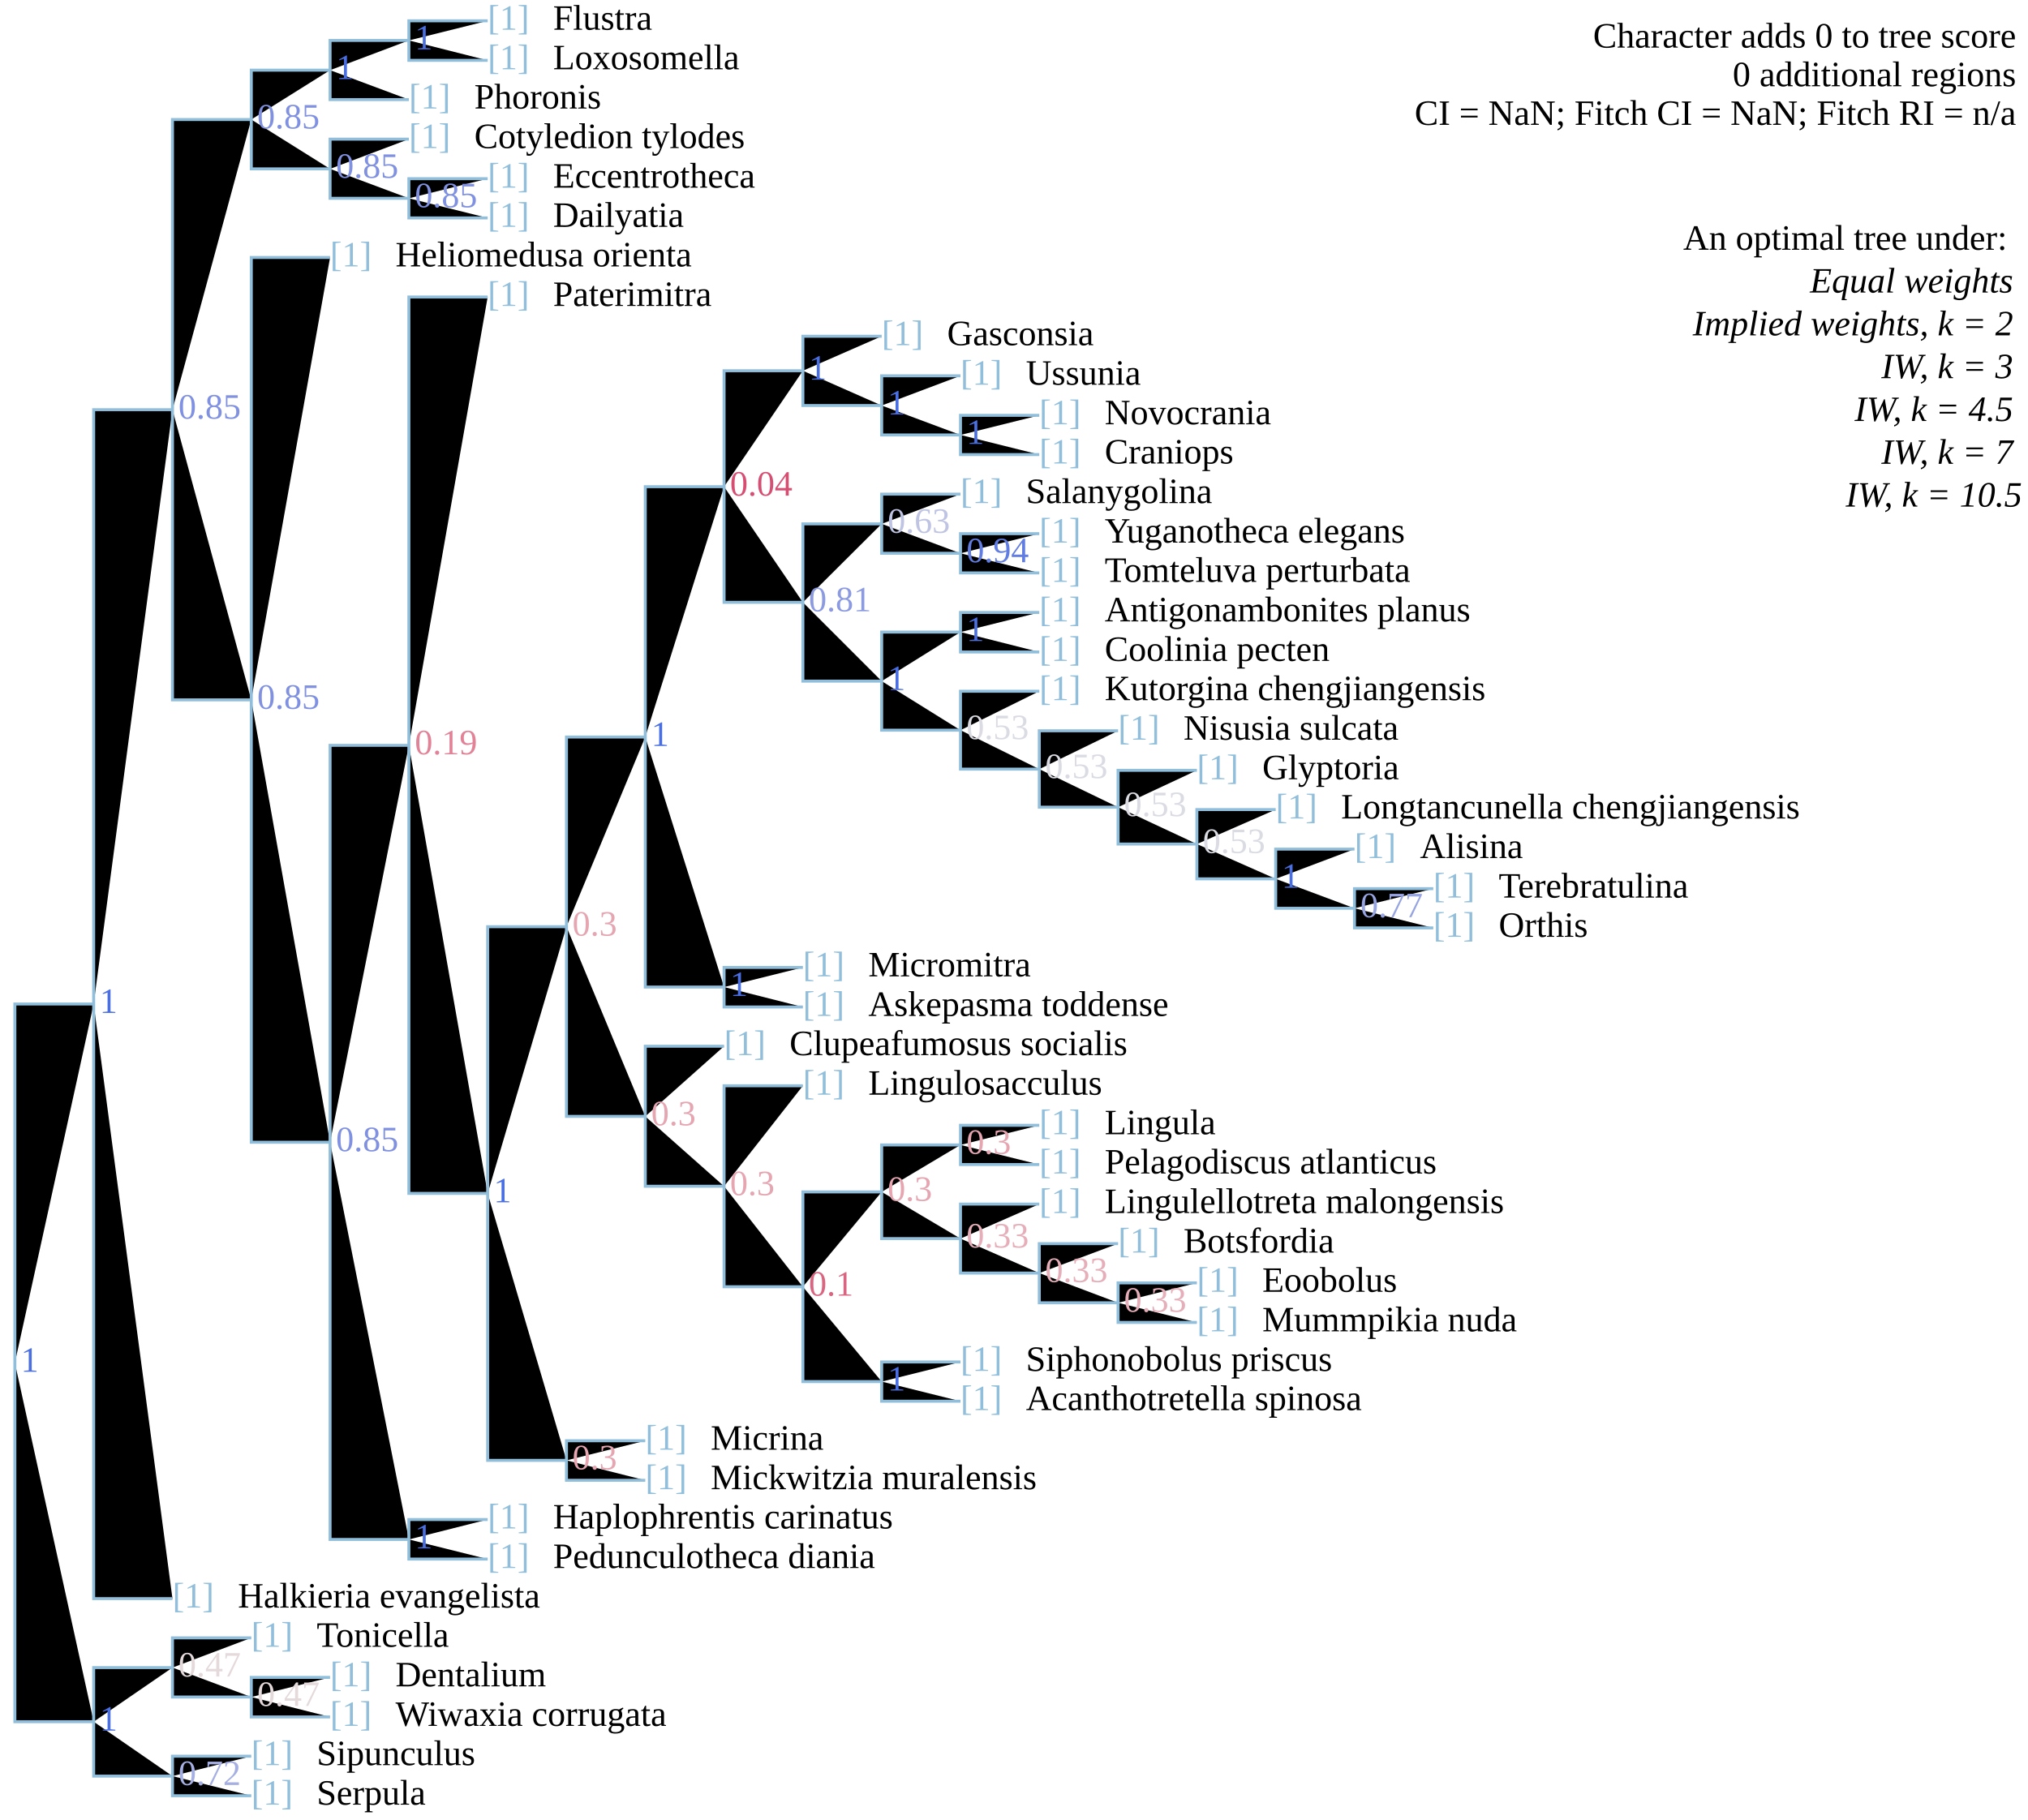
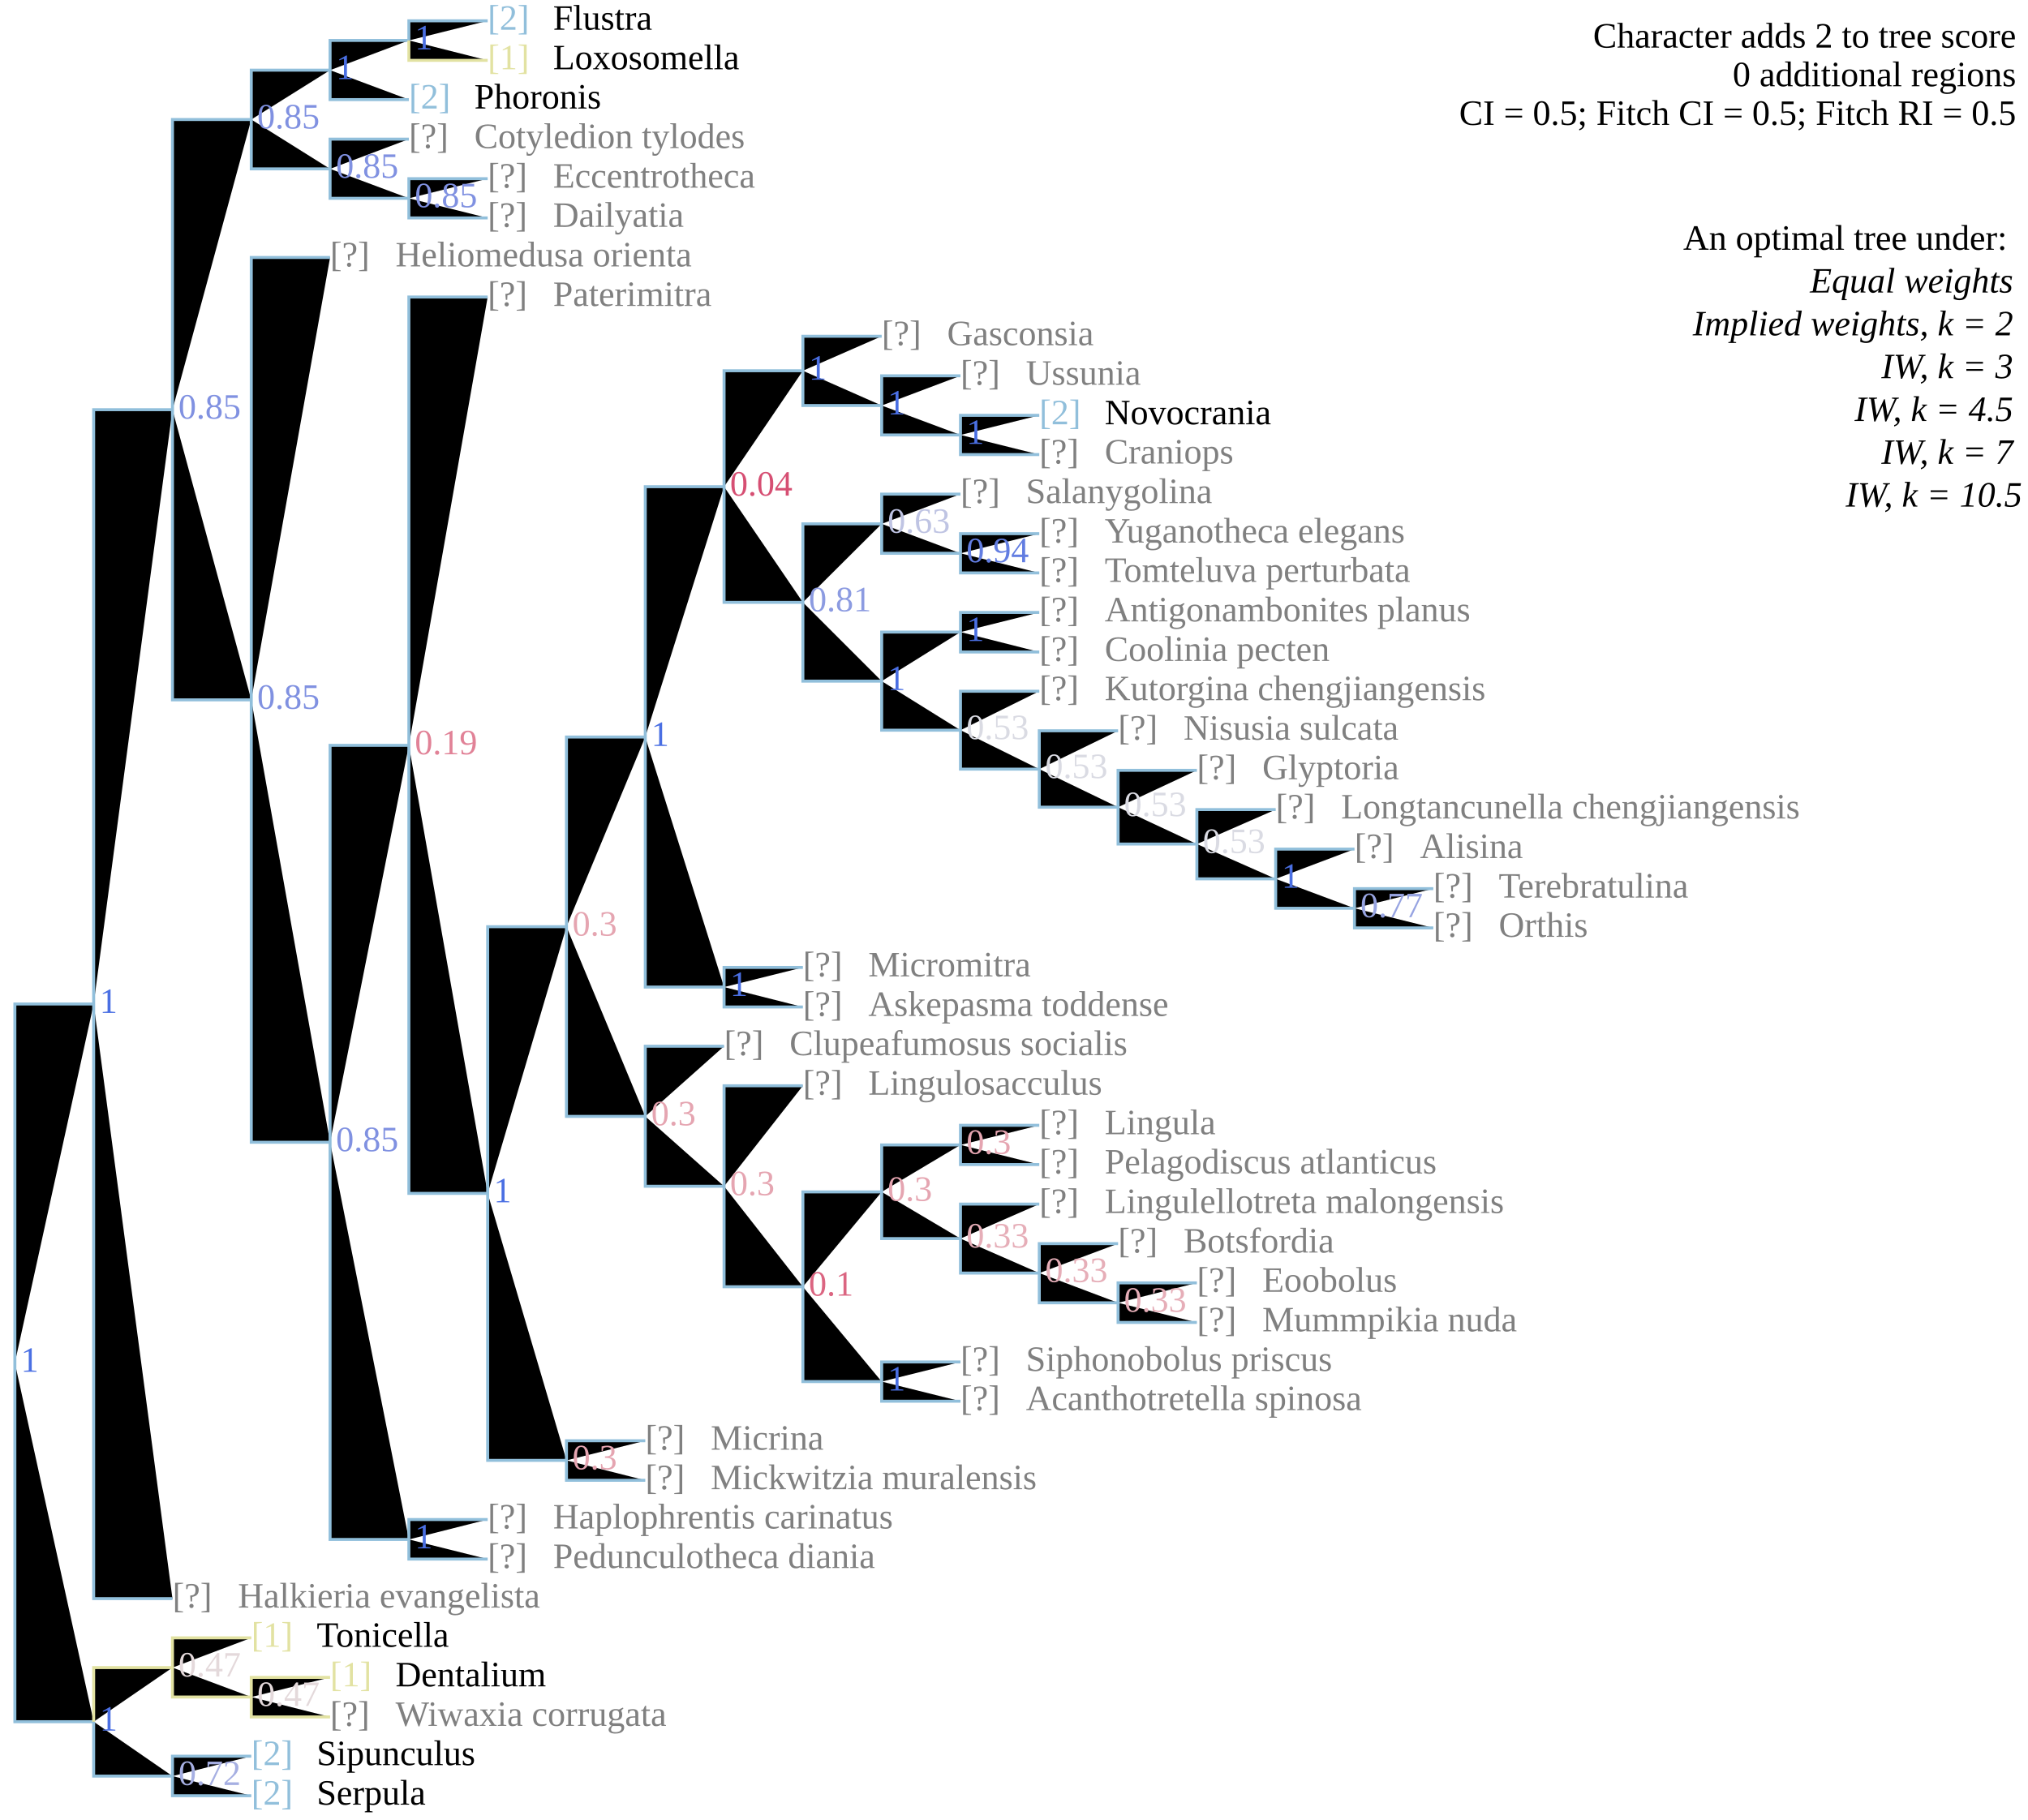
<svg xmlns="http://www.w3.org/2000/svg" version="1.1" width="682" height="612" class="tree" data-char="188">
-   <text x="678" y="16" text-anchor="end" class="stepsLabel">Character adds <tspan class="score">0</tspan> to tree score</text>
+   <text x="678" y="16" text-anchor="end" class="stepsLabel">Character adds <tspan class="score">2</tspan> to tree score</text>
  <text x="678" y="29" text-anchor="end" class="stepsLabel">
    <tspan class="score">0</tspan> additional regions</text>
-   <text x="678" y="42" text-anchor="end" class="stepsLabel">CI = NaN; Fitch CI = NaN; Fitch RI = n/a</text>
+   <text x="678" y="42" text-anchor="end" class="stepsLabel">CI = 0.5; Fitch CI = 0.5; Fitch RI = 0.5</text>
  <text x="678" y="68" text-anchor="end" class="stepsLabel">
    <tspan dy="16">An optimal tree under:</tspan>
    <tspan x="680" style="font-style:italic" class="notThisAn" dy="1.2em">Equal weights</tspan>
    <tspan x="680" style="font-style:italic" class="notThisAn" dy="1.2em">Implied weights, k = 2</tspan>
    <tspan x="680" style="font-style:italic" class="notThisAn" dy="1.2em">IW, k = 3</tspan>
    <tspan x="680" style="font-style:italic" class="thisAn" dy="1.2em">IW, k = 4.5</tspan>
    <tspan x="680" style="font-style:italic" class="notThisAn" dy="1.2em">IW, k = 7</tspan>
    <tspan x="680" style="font-style:italic" class="notThisAn" dy="1.2em">IW, k = 10.5</tspan>
  </text>
-   <text x="84.5" y="593.7" fill="#91bfdb" class="flag">[1]</text>
+   <text x="84.5" y="593.7" fill="#91bfdb" class="flag">[2]</text>
  <text x="106.5" y="593.7" fill="#000" class="taxonLabel">Sipunculus</text>
-   <text x="84.5" y="607" fill="#91bfdb" class="flag">[1]</text>
+   <text x="84.5" y="607" fill="#91bfdb" class="flag">[2]</text>
  <text x="106.5" y="607" fill="#000" class="taxonLabel">Serpula</text>
-   <text x="111" y="567.2" fill="#91bfdb" class="flag">[1]</text>
+   <text x="111" y="567.2" fill="#e2e2a2" class="flag">[1]</text>
  <text x="133" y="567.2" fill="#000" class="taxonLabel">Dentalium</text>
-   <text x="111" y="580.5" fill="#91bfdb" class="flag">[1]</text>
-   <text x="133" y="580.5" fill="#000" class="taxonLabel">Wiwaxia corrugata</text>
-   <text x="84.5" y="553.9" fill="#91bfdb" class="flag">[1]</text>
+   <text x="111" y="580.5" fill="grey" class="flag">[?]</text>
+   <text x="133" y="580.5" fill="grey" class="taxonLabel">Wiwaxia corrugata</text>
+   <text x="84.5" y="553.9" fill="#e2e2a2" class="flag">[1]</text>
  <text x="106.5" y="553.9" fill="#000" class="taxonLabel">Tonicella</text>
-   <text x="164" y="514.1" fill="#91bfdb" class="flag">[1]</text>
-   <text x="186" y="514.1" fill="#000" class="taxonLabel">Haplophrentis carinatus</text>
-   <text x="164" y="527.4" fill="#91bfdb" class="flag">[1]</text>
-   <text x="186" y="527.4" fill="#000" class="taxonLabel">Pedunculotheca diania</text>
-   <text x="217" y="487.6" fill="#91bfdb" class="flag">[1]</text>
-   <text x="239" y="487.6" fill="#000" class="taxonLabel">Micrina</text>
-   <text x="217" y="500.9" fill="#91bfdb" class="flag">[1]</text>
-   <text x="239" y="500.9" fill="#000" class="taxonLabel">Mickwitzia muralensis</text>
-   <text x="323" y="461.1" fill="#91bfdb" class="flag">[1]</text>
-   <text x="345" y="461.1" fill="#000" class="taxonLabel">Siphonobolus priscus</text>
-   <text x="323" y="474.3" fill="#91bfdb" class="flag">[1]</text>
-   <text x="345" y="474.3" fill="#000" class="taxonLabel">Acanthotretella spinosa</text>
-   <text x="402.5" y="434.5" fill="#91bfdb" class="flag">[1]</text>
-   <text x="424.5" y="434.5" fill="#000" class="taxonLabel">Eoobolus</text>
-   <text x="402.5" y="447.8" fill="#91bfdb" class="flag">[1]</text>
-   <text x="424.5" y="447.8" fill="#000" class="taxonLabel">Mummpikia nuda</text>
-   <text x="376" y="421.3" fill="#91bfdb" class="flag">[1]</text>
-   <text x="398" y="421.3" fill="#000" class="taxonLabel">Botsfordia</text>
-   <text x="349.5" y="408" fill="#91bfdb" class="flag">[1]</text>
-   <text x="371.5" y="408" fill="#000" class="taxonLabel">Lingulellotreta malongensis</text>
-   <text x="349.5" y="381.5" fill="#91bfdb" class="flag">[1]</text>
-   <text x="371.5" y="381.5" fill="#000" class="taxonLabel">Lingula</text>
-   <text x="349.5" y="394.7" fill="#91bfdb" class="flag">[1]</text>
-   <text x="371.5" y="394.7" fill="#000" class="taxonLabel">Pelagodiscus atlanticus</text>
-   <text x="270" y="368.2" fill="#91bfdb" class="flag">[1]</text>
-   <text x="292" y="368.2" fill="#000" class="taxonLabel">Lingulosacculus</text>
-   <text x="243.5" y="354.9" fill="#91bfdb" class="flag">[1]</text>
-   <text x="265.5" y="354.9" fill="#000" class="taxonLabel">Clupeafumosus socialis</text>
-   <text x="270" y="328.4" fill="#91bfdb" class="flag">[1]</text>
-   <text x="292" y="328.4" fill="#000" class="taxonLabel">Micromitra</text>
-   <text x="270" y="341.7" fill="#91bfdb" class="flag">[1]</text>
-   <text x="292" y="341.7" fill="#000" class="taxonLabel">Askepasma toddense</text>
-   <text x="482" y="301.9" fill="#91bfdb" class="flag">[1]</text>
-   <text x="504" y="301.9" fill="#000" class="taxonLabel">Terebratulina</text>
-   <text x="482" y="315.1" fill="#91bfdb" class="flag">[1]</text>
-   <text x="504" y="315.1" fill="#000" class="taxonLabel">Orthis</text>
-   <text x="455.5" y="288.6" fill="#91bfdb" class="flag">[1]</text>
-   <text x="477.5" y="288.6" fill="#000" class="taxonLabel">Alisina</text>
-   <text x="429" y="275.3" fill="#91bfdb" class="flag">[1]</text>
-   <text x="451" y="275.3" fill="#000" class="taxonLabel">Longtancunella chengjiangensis</text>
-   <text x="402.5" y="262.1" fill="#91bfdb" class="flag">[1]</text>
-   <text x="424.5" y="262.1" fill="#000" class="taxonLabel">Glyptoria</text>
-   <text x="376" y="248.8" fill="#91bfdb" class="flag">[1]</text>
-   <text x="398" y="248.8" fill="#000" class="taxonLabel">Nisusia sulcata</text>
-   <text x="349.5" y="235.5" fill="#91bfdb" class="flag">[1]</text>
-   <text x="371.5" y="235.5" fill="#000" class="taxonLabel">Kutorgina chengjiangensis</text>
-   <text x="349.5" y="209" fill="#91bfdb" class="flag">[1]</text>
-   <text x="371.5" y="209" fill="#000" class="taxonLabel">Antigonambonites planus</text>
-   <text x="349.5" y="222.3" fill="#91bfdb" class="flag">[1]</text>
-   <text x="371.5" y="222.3" fill="#000" class="taxonLabel">Coolinia pecten</text>
-   <text x="349.5" y="182.5" fill="#91bfdb" class="flag">[1]</text>
-   <text x="371.5" y="182.5" fill="#000" class="taxonLabel">Yuganotheca elegans</text>
-   <text x="349.5" y="195.7" fill="#91bfdb" class="flag">[1]</text>
-   <text x="371.5" y="195.7" fill="#000" class="taxonLabel">Tomteluva perturbata</text>
-   <text x="323" y="169.2" fill="#91bfdb" class="flag">[1]</text>
-   <text x="345" y="169.2" fill="#000" class="taxonLabel">Salanygolina</text>
-   <text x="349.5" y="142.7" fill="#91bfdb" class="flag">[1]</text>
+   <text x="164" y="514.1" fill="grey" class="flag">[?]</text>
+   <text x="186" y="514.1" fill="grey" class="taxonLabel">Haplophrentis carinatus</text>
+   <text x="164" y="527.4" fill="grey" class="flag">[?]</text>
+   <text x="186" y="527.4" fill="grey" class="taxonLabel">Pedunculotheca diania</text>
+   <text x="217" y="487.6" fill="grey" class="flag">[?]</text>
+   <text x="239" y="487.6" fill="grey" class="taxonLabel">Micrina</text>
+   <text x="217" y="500.9" fill="grey" class="flag">[?]</text>
+   <text x="239" y="500.9" fill="grey" class="taxonLabel">Mickwitzia muralensis</text>
+   <text x="323" y="461.1" fill="grey" class="flag">[?]</text>
+   <text x="345" y="461.1" fill="grey" class="taxonLabel">Siphonobolus priscus</text>
+   <text x="323" y="474.3" fill="grey" class="flag">[?]</text>
+   <text x="345" y="474.3" fill="grey" class="taxonLabel">Acanthotretella spinosa</text>
+   <text x="402.5" y="434.5" fill="grey" class="flag">[?]</text>
+   <text x="424.5" y="434.5" fill="grey" class="taxonLabel">Eoobolus</text>
+   <text x="402.5" y="447.8" fill="grey" class="flag">[?]</text>
+   <text x="424.5" y="447.8" fill="grey" class="taxonLabel">Mummpikia nuda</text>
+   <text x="376" y="421.3" fill="grey" class="flag">[?]</text>
+   <text x="398" y="421.3" fill="grey" class="taxonLabel">Botsfordia</text>
+   <text x="349.5" y="408" fill="grey" class="flag">[?]</text>
+   <text x="371.5" y="408" fill="grey" class="taxonLabel">Lingulellotreta malongensis</text>
+   <text x="349.5" y="381.5" fill="grey" class="flag">[?]</text>
+   <text x="371.5" y="381.5" fill="grey" class="taxonLabel">Lingula</text>
+   <text x="349.5" y="394.7" fill="grey" class="flag">[?]</text>
+   <text x="371.5" y="394.7" fill="grey" class="taxonLabel">Pelagodiscus atlanticus</text>
+   <text x="270" y="368.2" fill="grey" class="flag">[?]</text>
+   <text x="292" y="368.2" fill="grey" class="taxonLabel">Lingulosacculus</text>
+   <text x="243.5" y="354.9" fill="grey" class="flag">[?]</text>
+   <text x="265.5" y="354.9" fill="grey" class="taxonLabel">Clupeafumosus socialis</text>
+   <text x="270" y="328.4" fill="grey" class="flag">[?]</text>
+   <text x="292" y="328.4" fill="grey" class="taxonLabel">Micromitra</text>
+   <text x="270" y="341.7" fill="grey" class="flag">[?]</text>
+   <text x="292" y="341.7" fill="grey" class="taxonLabel">Askepasma toddense</text>
+   <text x="482" y="301.9" fill="grey" class="flag">[?]</text>
+   <text x="504" y="301.9" fill="grey" class="taxonLabel">Terebratulina</text>
+   <text x="482" y="315.1" fill="grey" class="flag">[?]</text>
+   <text x="504" y="315.1" fill="grey" class="taxonLabel">Orthis</text>
+   <text x="455.5" y="288.6" fill="grey" class="flag">[?]</text>
+   <text x="477.5" y="288.6" fill="grey" class="taxonLabel">Alisina</text>
+   <text x="429" y="275.3" fill="grey" class="flag">[?]</text>
+   <text x="451" y="275.3" fill="grey" class="taxonLabel">Longtancunella chengjiangensis</text>
+   <text x="402.5" y="262.1" fill="grey" class="flag">[?]</text>
+   <text x="424.5" y="262.1" fill="grey" class="taxonLabel">Glyptoria</text>
+   <text x="376" y="248.8" fill="grey" class="flag">[?]</text>
+   <text x="398" y="248.8" fill="grey" class="taxonLabel">Nisusia sulcata</text>
+   <text x="349.5" y="235.5" fill="grey" class="flag">[?]</text>
+   <text x="371.5" y="235.5" fill="grey" class="taxonLabel">Kutorgina chengjiangensis</text>
+   <text x="349.5" y="209" fill="grey" class="flag">[?]</text>
+   <text x="371.5" y="209" fill="grey" class="taxonLabel">Antigonambonites planus</text>
+   <text x="349.5" y="222.3" fill="grey" class="flag">[?]</text>
+   <text x="371.5" y="222.3" fill="grey" class="taxonLabel">Coolinia pecten</text>
+   <text x="349.5" y="182.5" fill="grey" class="flag">[?]</text>
+   <text x="371.5" y="182.5" fill="grey" class="taxonLabel">Yuganotheca elegans</text>
+   <text x="349.5" y="195.7" fill="grey" class="flag">[?]</text>
+   <text x="371.5" y="195.7" fill="grey" class="taxonLabel">Tomteluva perturbata</text>
+   <text x="323" y="169.2" fill="grey" class="flag">[?]</text>
+   <text x="345" y="169.2" fill="grey" class="taxonLabel">Salanygolina</text>
+   <text x="349.5" y="142.7" fill="#91bfdb" class="flag">[2]</text>
  <text x="371.5" y="142.7" fill="#000" class="taxonLabel">Novocrania</text>
-   <text x="349.5" y="155.9" fill="#91bfdb" class="flag">[1]</text>
-   <text x="371.5" y="155.9" fill="#000" class="taxonLabel">Craniops</text>
-   <text x="323" y="129.4" fill="#91bfdb" class="flag">[1]</text>
-   <text x="345" y="129.4" fill="#000" class="taxonLabel">Ussunia</text>
-   <text x="296.5" y="116.1" fill="#91bfdb" class="flag">[1]</text>
-   <text x="318.5" y="116.1" fill="#000" class="taxonLabel">Gasconsia</text>
-   <text x="164" y="102.9" fill="#91bfdb" class="flag">[1]</text>
-   <text x="186" y="102.9" fill="#000" class="taxonLabel">Paterimitra</text>
-   <text x="111" y="89.6" fill="#91bfdb" class="flag">[1]</text>
-   <text x="133" y="89.6" fill="#000" class="taxonLabel">Heliomedusa orienta</text>
-   <text x="164" y="63.1" fill="#91bfdb" class="flag">[1]</text>
-   <text x="186" y="63.1" fill="#000" class="taxonLabel">Eccentrotheca</text>
-   <text x="164" y="76.3" fill="#91bfdb" class="flag">[1]</text>
-   <text x="186" y="76.3" fill="#000" class="taxonLabel">Dailyatia</text>
-   <text x="137.5" y="49.8" fill="#91bfdb" class="flag">[1]</text>
-   <text x="159.5" y="49.8" fill="#000" class="taxonLabel">Cotyledion tylodes</text>
-   <text x="164" y="10" fill="#91bfdb" class="flag">[1]</text>
+   <text x="349.5" y="155.9" fill="grey" class="flag">[?]</text>
+   <text x="371.5" y="155.9" fill="grey" class="taxonLabel">Craniops</text>
+   <text x="323" y="129.4" fill="grey" class="flag">[?]</text>
+   <text x="345" y="129.4" fill="grey" class="taxonLabel">Ussunia</text>
+   <text x="296.5" y="116.1" fill="grey" class="flag">[?]</text>
+   <text x="318.5" y="116.1" fill="grey" class="taxonLabel">Gasconsia</text>
+   <text x="164" y="102.9" fill="grey" class="flag">[?]</text>
+   <text x="186" y="102.9" fill="grey" class="taxonLabel">Paterimitra</text>
+   <text x="111" y="89.6" fill="grey" class="flag">[?]</text>
+   <text x="133" y="89.6" fill="grey" class="taxonLabel">Heliomedusa orienta</text>
+   <text x="164" y="63.1" fill="grey" class="flag">[?]</text>
+   <text x="186" y="63.1" fill="grey" class="taxonLabel">Eccentrotheca</text>
+   <text x="164" y="76.3" fill="grey" class="flag">[?]</text>
+   <text x="186" y="76.3" fill="grey" class="taxonLabel">Dailyatia</text>
+   <text x="137.5" y="49.8" fill="grey" class="flag">[?]</text>
+   <text x="159.5" y="49.8" fill="grey" class="taxonLabel">Cotyledion tylodes</text>
+   <text x="164" y="10" fill="#91bfdb" class="flag">[2]</text>
  <text x="186" y="10" fill="#000" class="taxonLabel">Flustra</text>
-   <text x="164" y="23.3" fill="#91bfdb" class="flag">[1]</text>
+   <text x="164" y="23.3" fill="#e2e2a2" class="flag">[1]</text>
  <text x="186" y="23.3" fill="#000" class="taxonLabel">Loxosomella</text>
-   <text x="137.5" y="36.5" fill="#91bfdb" class="flag">[1]</text>
+   <text x="137.5" y="36.5" fill="#91bfdb" class="flag">[2]</text>
  <text x="159.5" y="36.5" fill="#000" class="taxonLabel">Phoronis</text>
-   <text x="58" y="540.7" fill="#91bfdb" class="flag">[1]</text>
-   <text x="80" y="540.7" fill="#000" class="taxonLabel">Halkieria evangelista</text>
-   <path d="M5,458.4V337.7H31.5M31.5,337.7V137.8H58M58,137.8V40.2H84.5M84.5,40.2V23.6H111M111,23.6V13.6H137.5M137.5,13.6V7H164M137.5,13.6V20.3H164M111,23.6V33.5H137.5M84.5,40.2V56.8H111M111,56.8V46.8H137.5M111,56.8V66.7H137.5M137.5,66.7V60.1H164M137.5,66.7V73.3H164M58,137.8V235.4H84.5M84.5,235.4V86.6H111M84.5,235.4V384.2H111M111,384.2V250.7H137.5M137.5,250.7V99.9H164M137.5,250.7V401.4H164M164,401.4V311.7H190.5M190.5,311.7V247.9H217M217,247.9V163.7H243.5M243.5,163.7V124.7H270M270,124.7V113.1H296.5M270,124.7V136.4H296.5M296.5,136.4V126.4H323M296.5,136.4V146.3H323M323,146.3V139.7H349.5M323,146.3V152.9H349.5M243.5,163.7V202.6H270M270,202.6V176.2H296.5M296.5,176.2V166.2H323M296.5,176.2V186.1H323M323,186.1V179.5H349.5M323,186.1V192.7H349.5M270,202.6V229.1H296.5M296.5,229.1V212.6H323M323,212.6V206H349.5M323,212.6V219.3H349.5M296.5,229.1V245.6H323M323,245.6V232.5H349.5M323,245.6V258.7H349.5M349.5,258.7V245.8H376M349.5,258.7V271.5H376M376,271.5V259.1H402.5M376,271.5V283.9H402.5M402.5,283.9V272.3H429M402.5,283.9V295.6H429M429,295.6V285.6H455.5M429,295.6V305.5H455.5M455.5,305.5V298.9H482M455.5,305.5V312.1H482M217,247.9V332H243.5M243.5,332V325.4H270M243.5,332V338.7H270M190.5,311.7V375.5H217M217,375.5V351.9H243.5M217,375.5V399H243.5M243.5,399V365.2H270M243.5,399V432.8H270M270,432.8V400.9H296.5M296.5,400.9V385.1H323M323,385.1V378.5H349.5M323,385.1V391.7H349.5M296.5,400.9V416.6H323M323,416.6V405H349.5M323,416.6V428.2H349.5M349.5,428.2V418.3H376M349.5,428.2V438.2H376M376,438.2V431.5H402.5M376,438.2V444.8H402.5M270,432.8V464.7H296.5M296.5,464.7V458.1H323M296.5,464.7V471.3H323M164,401.4V491.2H190.5M190.5,491.2V484.6H217M190.5,491.2V497.9H217M111,384.2V517.8H137.5M137.5,517.8V511.1H164M137.5,517.8V524.4H164M31.5,337.7V537.7H58M5,458.4V579.1H31.5M31.5,579.1V560.9H58M58,560.9V550.9H84.5M58,560.9V570.8H84.5M84.5,570.8V564.2H111M84.5,570.8V577.5H111M31.5,579.1V597.4H58M58,597.4V590.7H84.5M58,597.4V604H84.5" stroke="#91bfdb" />
+   <text x="58" y="540.7" fill="grey" class="flag">[?]</text>
+   <text x="80" y="540.7" fill="grey" class="taxonLabel">Halkieria evangelista</text>
+   <path d="M5,458.4V337.7H31.5M31.5,337.7V137.8H58M58,137.8V40.2H84.5M84.5,40.2V23.6H111M111,23.6V13.6H137.5M137.5,13.6V7H164M111,23.6V33.5H137.5M84.5,40.2V56.8H111M111,56.8V46.8H137.5M111,56.8V66.7H137.5M137.5,66.7V60.1H164M137.5,66.7V73.3H164M58,137.8V235.4H84.5M84.5,235.4V86.6H111M84.5,235.4V384.2H111M111,384.2V250.7H137.5M137.5,250.7V99.9H164M137.5,250.7V401.4H164M164,401.4V311.7H190.5M190.5,311.7V247.9H217M217,247.9V163.7H243.5M243.5,163.7V124.7H270M270,124.7V113.1H296.5M270,124.7V136.4H296.5M296.5,136.4V126.4H323M296.5,136.4V146.3H323M323,146.3V139.7H349.5M323,146.3V152.9H349.5M243.5,163.7V202.6H270M270,202.6V176.2H296.5M296.5,176.2V166.2H323M296.5,176.2V186.1H323M323,186.1V179.5H349.5M323,186.1V192.7H349.5M270,202.6V229.1H296.5M296.5,229.1V212.6H323M323,212.6V206H349.5M323,212.6V219.3H349.5M296.5,229.1V245.6H323M323,245.6V232.5H349.5M323,245.6V258.7H349.5M349.5,258.7V245.8H376M349.5,258.7V271.5H376M376,271.5V259.1H402.5M376,271.5V283.9H402.5M402.5,283.9V272.3H429M402.5,283.9V295.6H429M429,295.6V285.6H455.5M429,295.6V305.5H455.5M455.5,305.5V298.9H482M455.5,305.5V312.1H482M217,247.9V332H243.5M243.5,332V325.4H270M243.5,332V338.7H270M190.5,311.7V375.5H217M217,375.5V351.9H243.5M217,375.5V399H243.5M243.5,399V365.2H270M243.5,399V432.8H270M270,432.8V400.9H296.5M296.5,400.9V385.1H323M323,385.1V378.5H349.5M323,385.1V391.7H349.5M296.5,400.9V416.6H323M323,416.6V405H349.5M323,416.6V428.2H349.5M349.5,428.2V418.3H376M349.5,428.2V438.2H376M376,438.2V431.5H402.5M376,438.2V444.8H402.5M270,432.8V464.7H296.5M296.5,464.7V458.1H323M296.5,464.7V471.3H323M164,401.4V491.2H190.5M190.5,491.2V484.6H217M190.5,491.2V497.9H217M111,384.2V517.8H137.5M137.5,517.8V511.1H164M137.5,517.8V524.4H164M31.5,337.7V537.7H58M5,458.4V579.1H31.5M31.5,579.1V597.4H58M58,597.4V590.7H84.5M58,597.4V604H84.5" stroke="#91bfdb" />
+   <path d="M137.5,13.6V20.3H164M31.5,579.1V560.9H58M58,560.9V550.9H84.5M58,560.9V570.8H84.5M84.5,570.8V564.2H111M84.5,570.8V577.5H111" stroke="#e2e2a2" />
  <text x="7" y="461.4" class="node" fill="#4A6FE3">1</text>
  <text x="33.5" y="340.7" class="node" fill="#4A6FE3">1</text>
  <text x="60" y="140.8" class="node" fill="#8091E1">0.85</text>
  <text x="86.5" y="43.2" class="node" fill="#8091E1">0.85</text>
  <text x="113" y="26.6" class="node" fill="#4A6FE3">1</text>
  <text x="139.5" y="16.6" class="node" fill="#4A6FE3">1</text>
  <text x="113" y="59.8" class="node" fill="#8091E1">0.85</text>
  <text x="139.5" y="69.7" class="node" fill="#8091E1">0.85</text>
  <text x="86.5" y="238.4" class="node" fill="#8091E1">0.85</text>
  <text x="113" y="387.2" class="node" fill="#8091E1">0.85</text>
  <text x="139.5" y="253.7" class="node" fill="#E18297">0.19</text>
  <text x="166" y="404.4" class="node" fill="#4A6FE3">1</text>
  <text x="192.5" y="314.7" class="node" fill="#E5A5B1">0.3</text>
  <text x="219" y="250.9" class="node" fill="#4A6FE3">1</text>
  <text x="245.5" y="166.7" class="node" fill="#D64F73">0.04</text>
  <text x="272" y="127.7" class="node" fill="#4A6FE3">1</text>
  <text x="298.5" y="139.4" class="node" fill="#4A6FE3">1</text>
  <text x="325" y="149.3" class="node" fill="#4A6FE3">1</text>
  <text x="272" y="205.6" class="node" fill="#8C9BE1">0.81</text>
  <text x="298.5" y="179.2" class="node" fill="#BFC4E3">0.63</text>
  <text x="325" y="189.1" class="node" fill="#627DE1">0.94</text>
  <text x="298.5" y="232.1" class="node" fill="#4A6FE3">1</text>
  <text x="325" y="215.6" class="node" fill="#4A6FE3">1</text>
  <text x="325" y="248.6" class="node" fill="#DADBE3">0.53</text>
  <text x="351.5" y="261.7" class="node" fill="#DADBE3">0.53</text>
  <text x="378" y="274.5" class="node" fill="#DADBE3">0.53</text>
  <text x="404.5" y="286.9" class="node" fill="#DADBE3">0.53</text>
  <text x="431" y="298.6" class="node" fill="#4A6FE3">1</text>
  <text x="457.5" y="308.5" class="node" fill="#97A4E2">0.77</text>
  <text x="245.5" y="335" class="node" fill="#4A6FE3">1</text>
  <text x="219" y="378.5" class="node" fill="#E5A5B1">0.3</text>
  <text x="245.5" y="402" class="node" fill="#E5A5B1">0.3</text>
  <text x="272" y="435.8" class="node" fill="#DB6581">0.1</text>
  <text x="298.5" y="403.9" class="node" fill="#E5A5B1">0.3</text>
  <text x="325" y="388.1" class="node" fill="#E5A5B1">0.3</text>
  <text x="325" y="419.6" class="node" fill="#E6AEB8">0.33</text>
  <text x="351.5" y="431.2" class="node" fill="#E6AEB8">0.33</text>
  <text x="378" y="441.2" class="node" fill="#E6AEB8">0.33</text>
  <text x="298.5" y="467.7" class="node" fill="#4A6FE3">1</text>
  <text x="192.5" y="494.2" class="node" fill="#E5A5B1">0.3</text>
  <text x="139.5" y="520.8" class="node" fill="#4A6FE3">1</text>
  <text x="33.5" y="582.1" class="node" fill="#4A6FE3">1</text>
  <text x="60" y="563.9" class="node" fill="#E4D9DB">0.47</text>
  <text x="86.5" y="573.8" class="node" fill="#E4D9DB">0.47</text>
  <text x="60" y="600.4" class="node" fill="#A6AFE2">0.72</text>
</svg>
